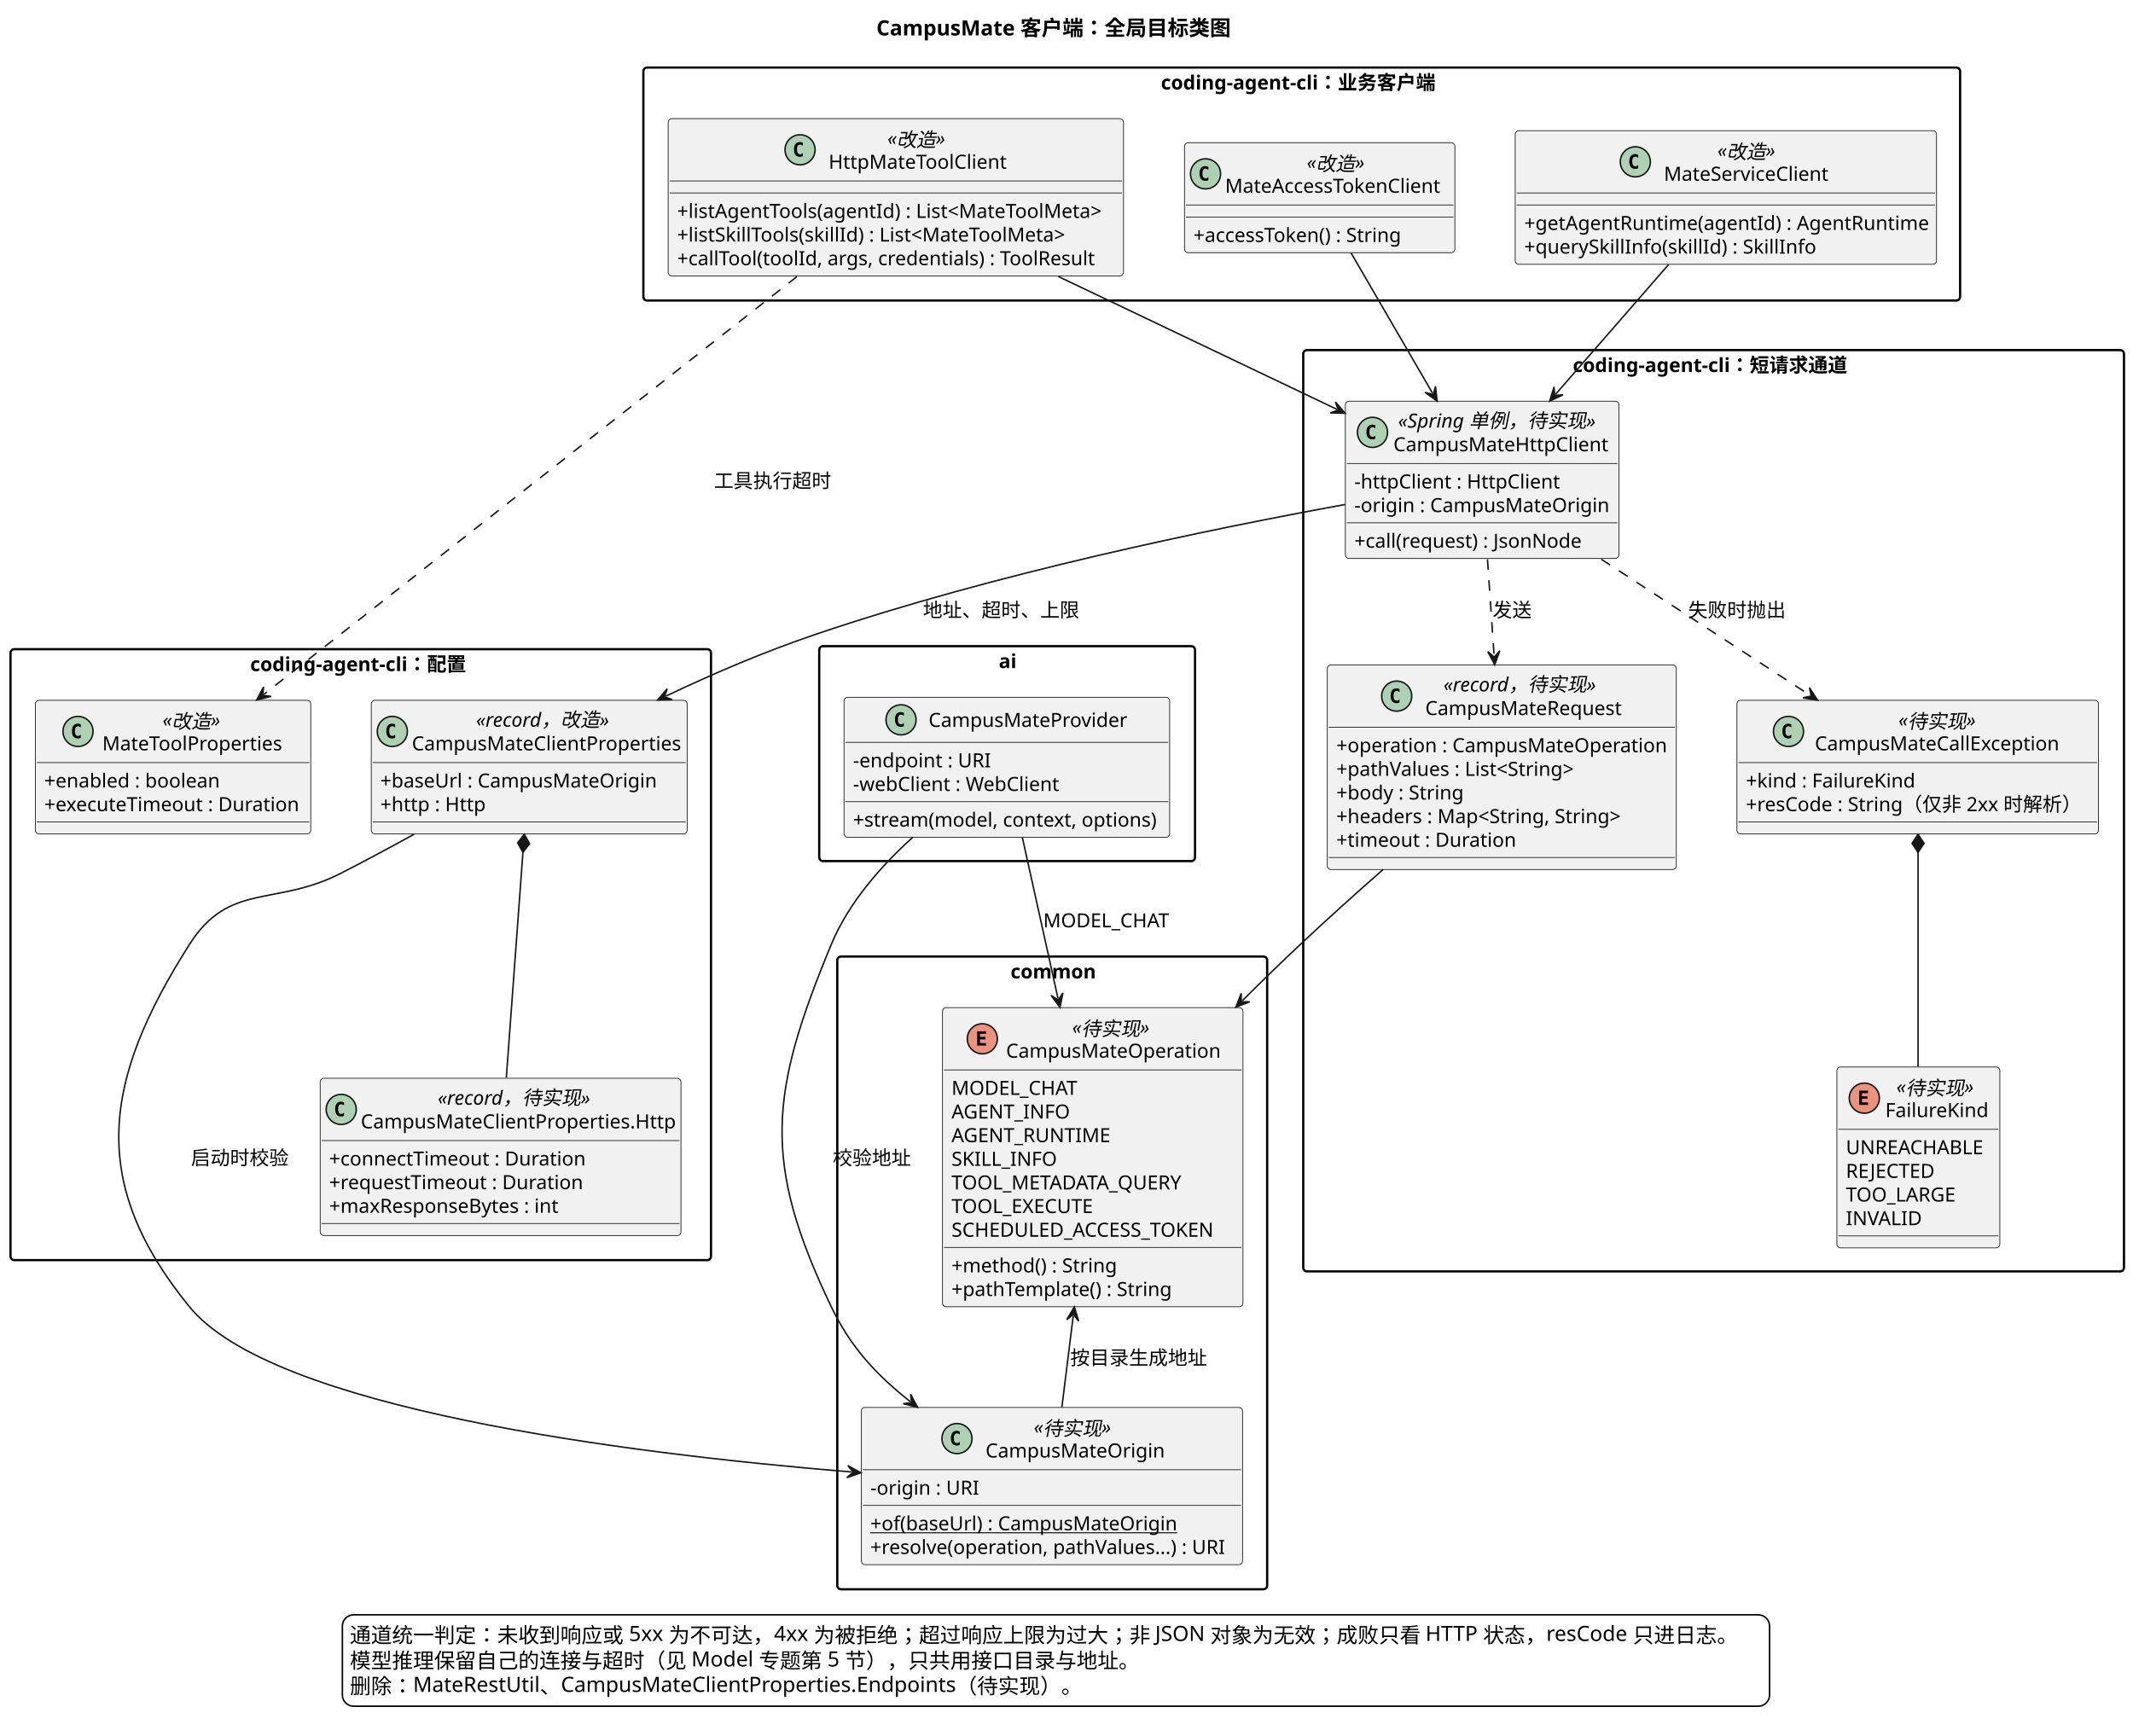
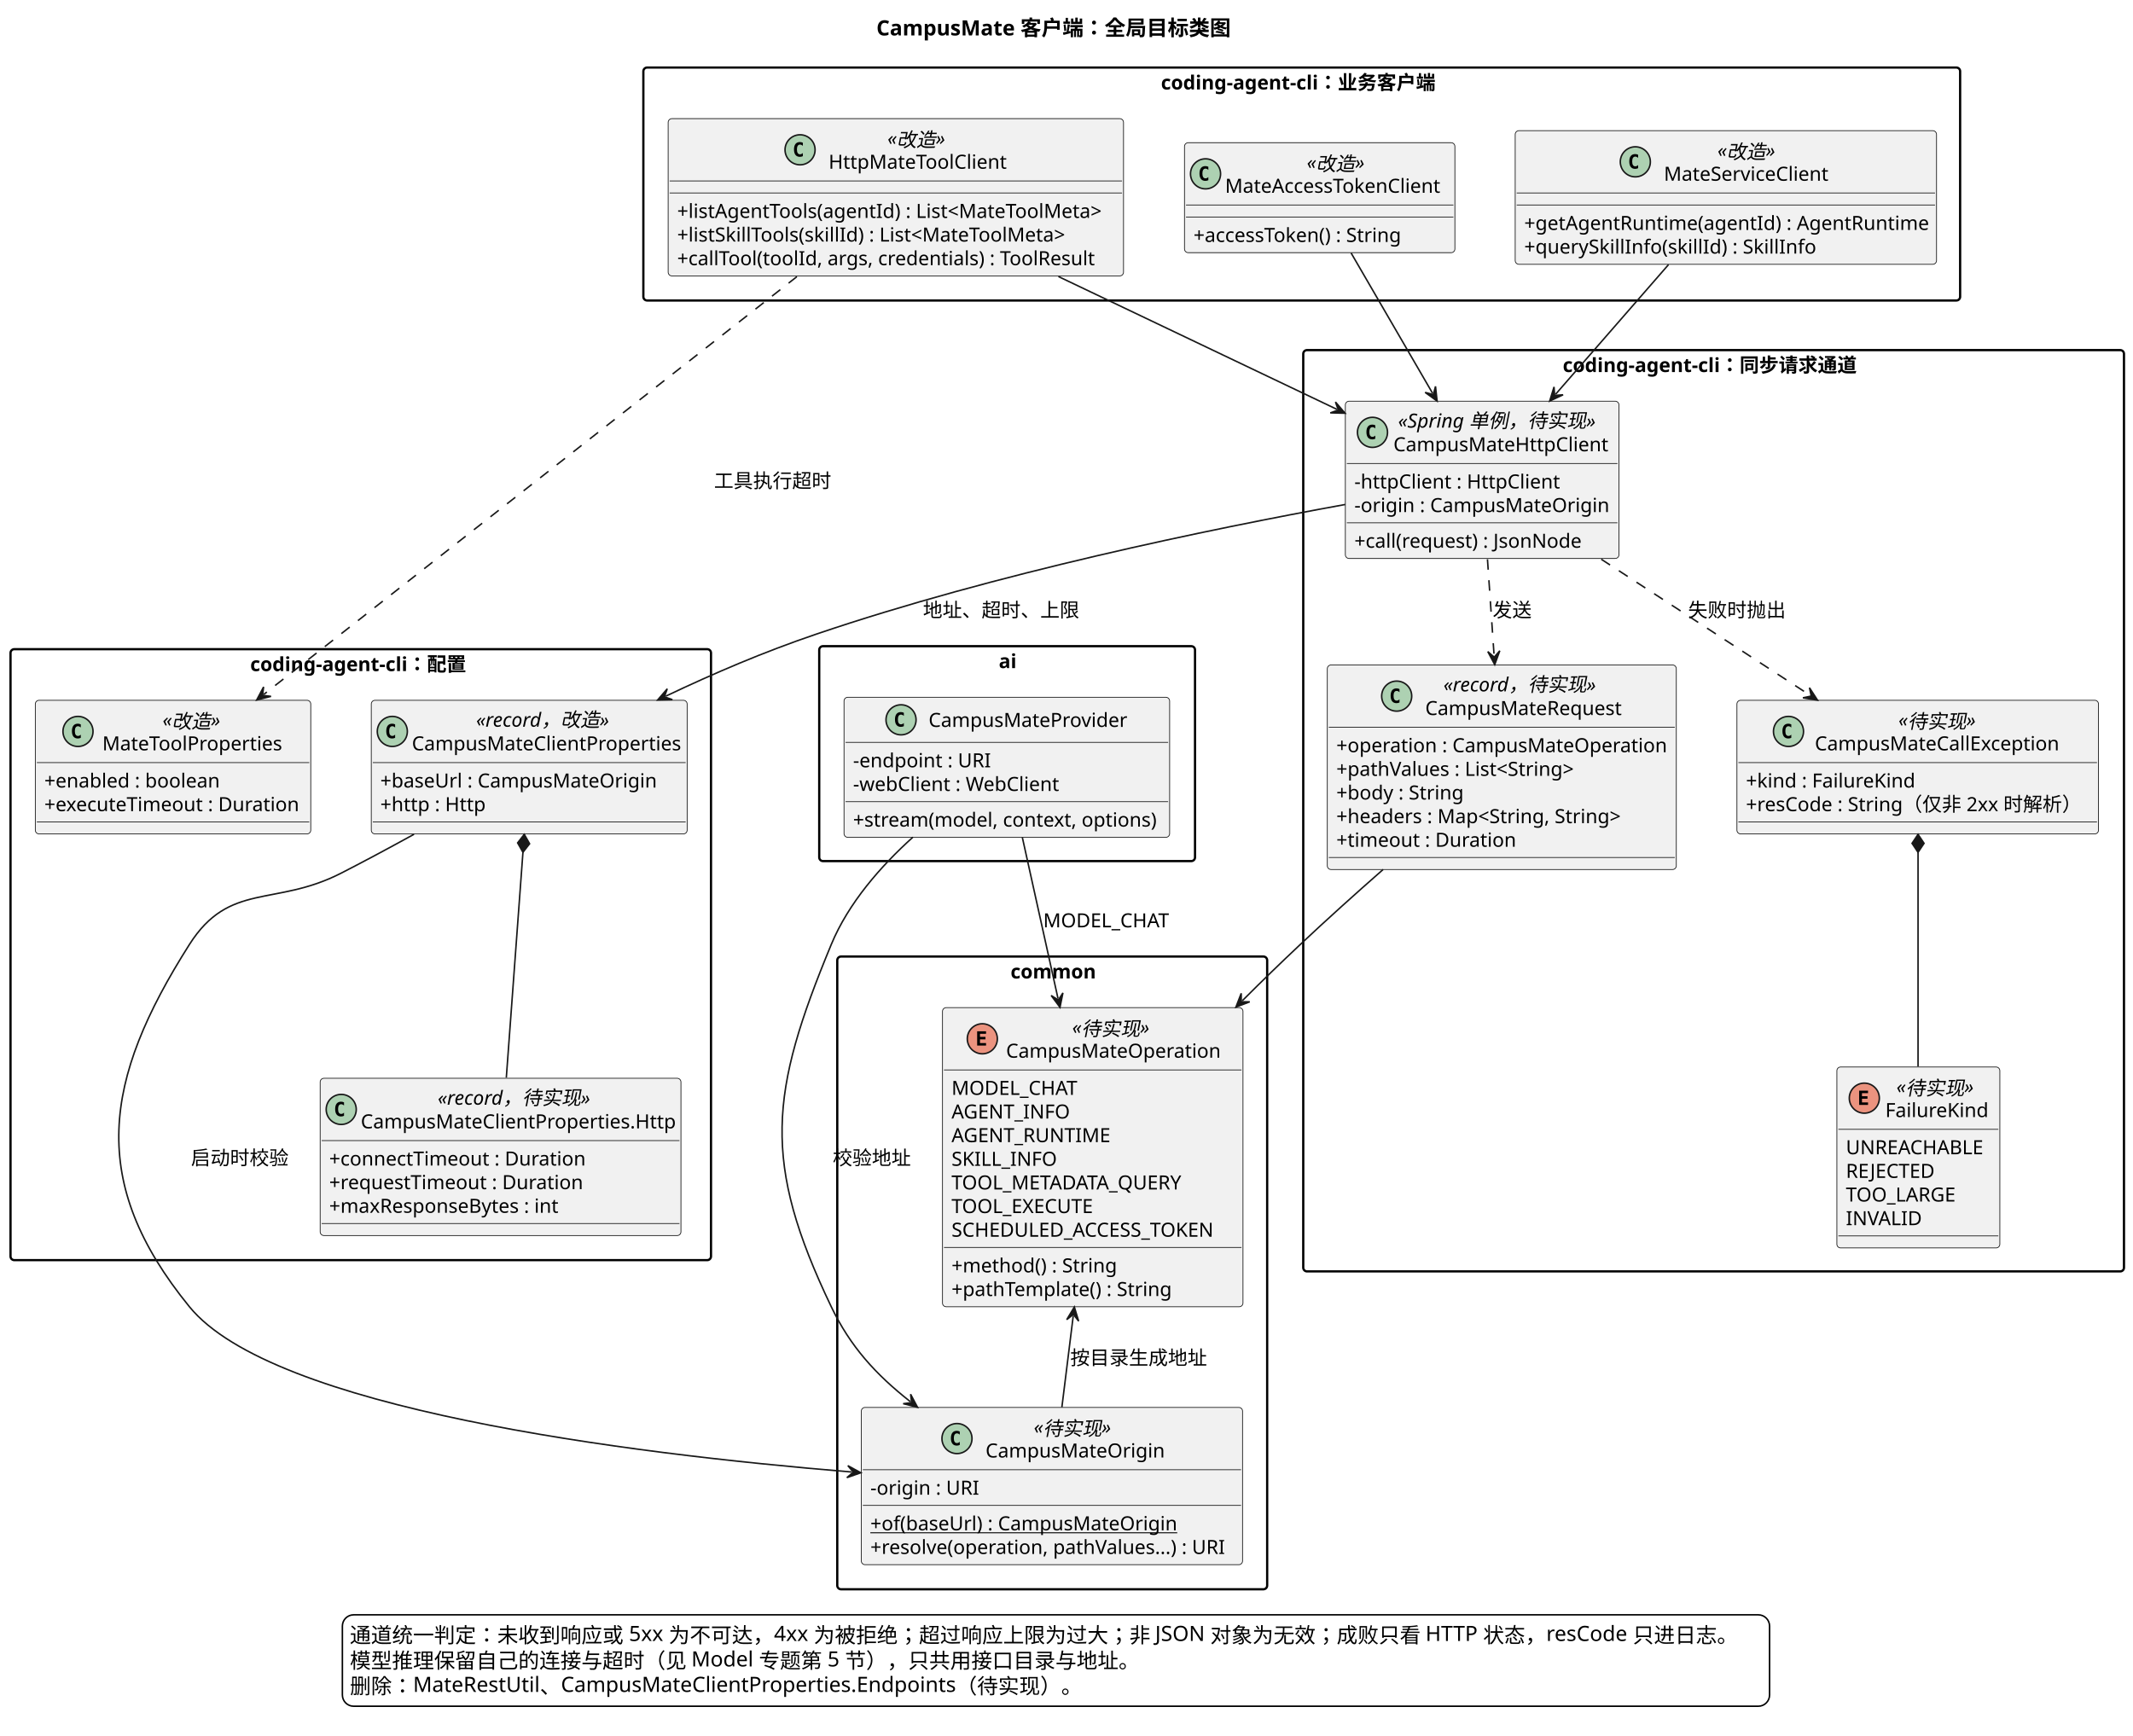
<svg xmlns="http://www.w3.org/2000/svg" contentStyleType="text/css" height="1155px" preserveAspectRatio="none" style="width:1419px;height:1155px;background:#FFFFFF;" version="1.1" viewBox="0 0 1419 1155" width="1419px" zoomAndPan="magnify">
  <defs />
  <g>
    <text fill="#000000" font-family="sans-serif" font-size="14" font-weight="bold" lengthAdjust="spacing" textLength="238.971" x="583.015" y="23.562">CampusMate 客户端：全局目标类图</text>
    <g id="cluster_CommonPkg">
      <rect fill="none" height="421" rx="2.5" ry="2.5" style="stroke:#000000;stroke-width:1.5;" width="286" x="557" y="636.439" />
      <text fill="#000000" font-family="sans-serif" font-size="13" font-weight="bold" lengthAdjust="spacing" textLength="55.415" x="672.293" y="651.033">common</text>
    </g>
    <g id="cluster_AiPkg">
      <rect fill="none" height="143" rx="2.5" ry="2.5" style="stroke:#000000;stroke-width:1.5;" width="250" x="545" y="429.94" />
      <text fill="#000000" font-family="sans-serif" font-size="13" font-weight="bold" lengthAdjust="spacing" textLength="11.07" x="664.465" y="444.533">ai</text>
    </g>
    <g id="cluster_ConfigPkg">
      <rect fill="none" height="406.5" rx="2.5" ry="2.5" style="stroke:#000000;stroke-width:1.5;" width="466" x="7" y="431.94" />
      <text fill="#000000" font-family="sans-serif" font-size="13" font-weight="bold" lengthAdjust="spacing" textLength="147.082" x="166.459" y="446.533">coding-agent-cli：配置</text>
    </g>
    <g id="cluster_ChannelPkg">
      <rect fill="none" height="613" rx="2.5" ry="2.5" style="stroke:#000000;stroke-width:1.5;" width="546" x="867" y="232.94" />
-       <text fill="#000000" font-family="sans-serif" font-size="13" font-weight="bold" lengthAdjust="spacing" textLength="187.3" x="1046.35" y="247.533">coding-agent-cli：短请求通道</text>
+       <text fill="#000000" font-family="sans-serif" font-size="13" font-weight="bold" lengthAdjust="spacing" textLength="200.707" x="1039.647" y="247.533">coding-agent-cli：同步请求通道</text>
    </g>
    <g id="cluster_ClientPkg">
      <rect fill="none" height="155" rx="2.5" ry="2.5" style="stroke:#000000;stroke-width:1.5;" width="876" x="428" y="44.94" />
      <text fill="#000000" font-family="sans-serif" font-size="13" font-weight="bold" lengthAdjust="spacing" textLength="187.3" x="772.35" y="59.533">coding-agent-cli：业务客户端</text>
    </g>
    <g id="elem_CampusMateOperation">
      <rect codeLine="136" fill="#F1F1F1" height="199.024" id="CampusMateOperation" rx="2.5" ry="2.5" style="stroke:#181818;stroke-width:0.5;" width="199.903" x="627" y="670.439" />
      <ellipse cx="653.504" cy="691.169" fill="#EB937F" rx="10" ry="10" style="stroke:#181818;stroke-width:1.0;" />
      <path d="M655.972,695.669 L650.066,695.669 L650.066,686.185 L655.972,686.185 L655.972,687.841 L651.941,687.841 L651.941,689.888 L655.597,689.888 L655.597,691.544 L651.941,691.544 L651.941,694.013 L655.972,694.013 L655.972,695.669 Z " fill="#000000" />
      <text fill="#000000" font-family="sans-serif" font-size="13" font-style="italic" lengthAdjust="spacing" textLength="54.152" x="713.265" y="688.033">«待实现»</text>
      <text fill="#000000" font-family="sans-serif" font-size="13" lengthAdjust="spacing" textLength="142.118" x="669.282" y="703.763">CampusMateOperation</text>
      <line style="stroke:#181818;stroke-width:0.5;" x1="628" x2="825.903" y1="711.898" y2="711.898" />
      <text fill="#000000" font-family="sans-serif" font-size="13" lengthAdjust="spacing" textLength="88.677" x="633" y="728.492">MODEL_CHAT</text>
      <text fill="#000000" font-family="sans-serif" font-size="13" lengthAdjust="spacing" textLength="81.498" x="633" y="744.222">AGENT_INFO</text>
      <text fill="#000000" font-family="sans-serif" font-size="13" lengthAdjust="spacing" textLength="109.872" x="633" y="759.951">AGENT_RUNTIME</text>
      <text fill="#000000" font-family="sans-serif" font-size="13" lengthAdjust="spacing" textLength="72.097" x="633" y="775.681">SKILL_INFO</text>
      <text fill="#000000" font-family="sans-serif" font-size="13" lengthAdjust="spacing" textLength="164.728" x="633" y="791.41">TOOL_METADATA_QUERY</text>
      <text fill="#000000" font-family="sans-serif" font-size="13" lengthAdjust="spacing" textLength="101.423" x="633" y="807.14">TOOL_EXECUTE</text>
      <text fill="#000000" font-family="sans-serif" font-size="13" lengthAdjust="spacing" textLength="187.903" x="633" y="822.869">SCHEDULED_ACCESS_TOKEN</text>
      <line style="stroke:#181818;stroke-width:0.5;" x1="628" x2="825.903" y1="830.005" y2="830.005" />
      <text fill="#000000" font-family="sans-serif" font-size="13" lengthAdjust="spacing" textLength="112.093" x="633" y="846.599">+method() : String</text>
      <text fill="#000000" font-family="sans-serif" font-size="13" lengthAdjust="spacing" textLength="150.23" x="633" y="862.328">+pathTemplate() : String</text>
    </g>
    <g id="elem_CampusMateOrigin">
      <rect codeLine="147" fill="#F1F1F1" height="104.647" id="CampusMateOrigin" rx="2.5" ry="2.5" style="stroke:#181818;stroke-width:0.5;" width="253.624" x="573" y="936.439" />
      <ellipse cx="636.636" cy="957.169" fill="#ADD1B2" rx="10" ry="10" style="stroke:#181818;stroke-width:1.0;" />
      <path d="M638.495,961.403 Q638.058,961.622 637.558,961.731 Q637.073,961.856 636.542,961.856 Q634.62,961.856 633.605,960.591 Q632.605,959.325 632.605,956.935 Q632.605,954.544 633.605,953.278 Q634.62,952.013 636.542,952.013 Q637.073,952.013 637.573,952.138 Q638.073,952.247 638.495,952.481 L638.495,954.56 Q638.011,954.122 637.558,953.919 Q637.105,953.7 636.62,953.7 Q635.605,953.7 635.073,954.528 Q634.542,955.341 634.542,956.935 Q634.542,958.544 635.073,959.356 Q635.605,960.169 636.62,960.169 Q637.105,960.169 637.558,959.966 Q638.011,959.763 638.495,959.31 L638.495,961.403 Z " fill="#000000" />
      <text fill="#000000" font-family="sans-serif" font-size="13" font-style="italic" lengthAdjust="spacing" textLength="54.152" x="687.736" y="954.033">«待实现»</text>
      <text fill="#000000" font-family="sans-serif" font-size="13" lengthAdjust="spacing" textLength="118.352" x="655.636" y="969.763">CampusMateOrigin</text>
      <line style="stroke:#181818;stroke-width:0.5;" x1="574" x2="825.624" y1="977.898" y2="977.898" />
      <text fill="#000000" font-family="sans-serif" font-size="13" lengthAdjust="spacing" textLength="73.207" x="579" y="994.492">-origin : URI</text>
      <line style="stroke:#181818;stroke-width:0.5;" x1="574" x2="825.624" y1="1001.628" y2="1001.628" />
      <text fill="#000000" font-family="sans-serif" font-size="13" lengthAdjust="spacing" text-decoration="underline" textLength="207.518" x="579" y="1018.222">+of(baseUrl) : CampusMateOrigin</text>
      <text fill="#000000" font-family="sans-serif" font-size="13" lengthAdjust="spacing" textLength="241.624" x="579" y="1033.951">+resolve(operation, pathValues...) : URI</text>
    </g>
    <g id="elem_CampusMateProvider">
      <rect codeLine="155" fill="#F1F1F1" height="93.189" id="CampusMateProvider" rx="2.5" ry="2.5" style="stroke:#181818;stroke-width:0.5;" width="216.61" x="561.5" y="463.94" />
      <ellipse cx="599.424" cy="478.94" fill="#ADD1B2" rx="10" ry="10" style="stroke:#181818;stroke-width:1.0;" />
      <path d="M601.283,483.174 Q600.846,483.393 600.346,483.502 Q599.861,483.627 599.33,483.627 Q597.408,483.627 596.392,482.361 Q595.392,481.096 595.392,478.705 Q595.392,476.315 596.392,475.049 Q597.408,473.783 599.33,473.783 Q599.861,473.783 600.361,473.908 Q600.861,474.018 601.283,474.252 L601.283,476.33 Q600.799,475.893 600.346,475.69 Q599.892,475.471 599.408,475.471 Q598.392,475.471 597.861,476.299 Q597.33,477.111 597.33,478.705 Q597.33,480.315 597.861,481.127 Q598.392,481.94 599.408,481.94 Q599.892,481.94 600.346,481.736 Q600.799,481.533 601.283,481.08 L601.283,483.174 Z " fill="#000000" />
      <text fill="#000000" font-family="sans-serif" font-size="13" lengthAdjust="spacing" textLength="133.447" x="617.74" y="483.668">CampusMateProvider</text>
      <line style="stroke:#181818;stroke-width:0.5;" x1="562.5" x2="777.11" y1="493.94" y2="493.94" />
      <text fill="#000000" font-family="sans-serif" font-size="13" lengthAdjust="spacing" textLength="92.625" x="567.5" y="510.533">-endpoint : URI</text>
      <text fill="#000000" font-family="sans-serif" font-size="13" lengthAdjust="spacing" textLength="142.175" x="567.5" y="526.263">-webClient : WebClient</text>
      <line style="stroke:#181818;stroke-width:0.5;" x1="562.5" x2="777.11" y1="533.398" y2="533.398" />
      <text fill="#000000" font-family="sans-serif" font-size="13" lengthAdjust="spacing" textLength="204.61" x="567.5" y="549.992">+stream(model, context, options)</text>
    </g>
    <g id="elem_CampusMateClientProperties">
      <rect codeLine="163" fill="#F1F1F1" height="88.918" id="CampusMateClientProperties" rx="2.5" ry="2.5" style="stroke:#181818;stroke-width:0.5;" width="210.14" x="247" y="465.94" />
      <ellipse cx="261" cy="486.669" fill="#ADD1B2" rx="10" ry="10" style="stroke:#181818;stroke-width:1.0;" />
      <path d="M262.859,490.903 Q262.422,491.122 261.922,491.231 Q261.438,491.356 260.906,491.356 Q258.984,491.356 257.969,490.091 Q256.969,488.825 256.969,486.435 Q256.969,484.044 257.969,482.778 Q258.984,481.513 260.906,481.513 Q261.438,481.513 261.938,481.638 Q262.438,481.747 262.859,481.981 L262.859,484.06 Q262.375,483.622 261.922,483.419 Q261.469,483.2 260.984,483.2 Q259.969,483.2 259.438,484.028 Q258.906,484.841 258.906,486.435 Q258.906,488.044 259.438,488.856 Q259.969,489.669 260.984,489.669 Q261.469,489.669 261.922,489.466 Q262.375,489.263 262.859,488.81 L262.859,490.903 Z " fill="#000000" />
      <text fill="#000000" font-family="sans-serif" font-size="13" font-style="italic" lengthAdjust="spacing" textLength="94.637" x="316.752" y="483.533">«record，改造»</text>
      <text fill="#000000" font-family="sans-serif" font-size="13" lengthAdjust="spacing" textLength="180.14" x="274" y="499.263">CampusMateClientProperties</text>
      <line style="stroke:#181818;stroke-width:0.5;" x1="248" x2="456.14" y1="507.398" y2="507.398" />
      <text fill="#000000" font-family="sans-serif" font-size="13" lengthAdjust="spacing" textLength="185.428" x="253" y="523.992">+baseUrl : CampusMateOrigin</text>
      <text fill="#000000" font-family="sans-serif" font-size="13" lengthAdjust="spacing" textLength="69.939" x="253" y="539.722">+http : Http</text>
      <line style="stroke:#181818;stroke-width:0.5;" x1="248" x2="456.14" y1="546.857" y2="546.857" />
    </g>
    <g id="elem_HttpOptions">
      <rect codeLine="167" fill="#F1F1F1" height="104.647" id="HttpOptions" rx="2.5" ry="2.5" style="stroke:#181818;stroke-width:0.5;" width="240.012" x="213" y="717.439" />
      <ellipse cx="227" cy="738.169" fill="#ADD1B2" rx="10" ry="10" style="stroke:#181818;stroke-width:1.0;" />
      <path d="M228.859,742.403 Q228.422,742.622 227.922,742.731 Q227.438,742.856 226.906,742.856 Q224.984,742.856 223.969,741.591 Q222.969,740.325 222.969,737.935 Q222.969,735.544 223.969,734.278 Q224.984,733.013 226.906,733.013 Q227.438,733.013 227.938,733.138 Q228.438,733.247 228.859,733.481 L228.859,735.56 Q228.375,735.122 227.922,734.919 Q227.469,734.7 226.984,734.7 Q225.969,734.7 225.438,735.528 Q224.906,736.341 224.906,737.935 Q224.906,739.544 225.438,740.356 Q225.969,741.169 226.984,741.169 Q227.469,741.169 227.922,740.966 Q228.375,740.763 228.859,740.31 L228.859,742.403 Z " fill="#000000" />
      <text fill="#000000" font-family="sans-serif" font-size="13" font-style="italic" lengthAdjust="spacing" textLength="107.637" x="291.188" y="735.033">«record，待实现»</text>
      <text fill="#000000" font-family="sans-serif" font-size="13" lengthAdjust="spacing" textLength="210.012" x="240" y="750.763">CampusMateClientProperties.Http</text>
      <line style="stroke:#181818;stroke-width:0.5;" x1="214" x2="452.012" y1="758.898" y2="758.898" />
      <text fill="#000000" font-family="sans-serif" font-size="13" lengthAdjust="spacing" textLength="171.882" x="219" y="775.492">+connectTimeout : Duration</text>
      <text fill="#000000" font-family="sans-serif" font-size="13" lengthAdjust="spacing" textLength="168.854" x="219" y="791.222">+requestTimeout : Duration</text>
      <text fill="#000000" font-family="sans-serif" font-size="13" lengthAdjust="spacing" textLength="155.714" x="219" y="806.951">+maxResponseBytes : int</text>
      <line style="stroke:#181818;stroke-width:0.5;" x1="214" x2="452.012" y1="814.087" y2="814.087" />
    </g>
    <g id="elem_MateToolProperties">
      <rect codeLine="172" fill="#F1F1F1" height="88.918" id="MateToolProperties" rx="2.5" ry="2.5" style="stroke:#181818;stroke-width:0.5;" width="183.241" x="23.5" y="465.94" />
      <ellipse cx="51.886" cy="486.669" fill="#ADD1B2" rx="10" ry="10" style="stroke:#181818;stroke-width:1.0;" />
      <path d="M53.745,490.903 Q53.308,491.122 52.808,491.231 Q52.323,491.356 51.792,491.356 Q49.87,491.356 48.855,490.091 Q47.855,488.825 47.855,486.435 Q47.855,484.044 48.855,482.778 Q49.87,481.513 51.792,481.513 Q52.323,481.513 52.823,481.638 Q53.323,481.747 53.745,481.981 L53.745,484.06 Q53.261,483.622 52.808,483.419 Q52.355,483.2 51.87,483.2 Q50.855,483.2 50.323,484.028 Q49.792,484.841 49.792,486.435 Q49.792,488.044 50.323,488.856 Q50.855,489.669 51.87,489.669 Q52.355,489.669 52.808,489.466 Q53.261,489.263 53.745,488.81 L53.745,490.903 Z " fill="#000000" />
      <text fill="#000000" font-family="sans-serif" font-size="13" font-style="italic" lengthAdjust="spacing" textLength="41.152" x="108.143" y="483.533">«改造»</text>
      <text fill="#000000" font-family="sans-serif" font-size="13" lengthAdjust="spacing" textLength="121.272" x="68.083" y="499.263">MateToolProperties</text>
      <line style="stroke:#181818;stroke-width:0.5;" x1="24.5" x2="205.741" y1="507.398" y2="507.398" />
      <text fill="#000000" font-family="sans-serif" font-size="13" lengthAdjust="spacing" textLength="118.124" x="29.5" y="523.992">+enabled : boolean</text>
      <text fill="#000000" font-family="sans-serif" font-size="13" lengthAdjust="spacing" textLength="171.241" x="29.5" y="539.722">+executeTimeout : Duration</text>
      <line style="stroke:#181818;stroke-width:0.5;" x1="24.5" x2="205.741" y1="546.857" y2="546.857" />
    </g>
    <g id="elem_CampusMateHttpClient">
      <rect codeLine="179" fill="#F1F1F1" height="104.647" id="CampusMateHttpClient" rx="2.5" ry="2.5" style="stroke:#181818;stroke-width:0.5;" width="182.028" x="895" y="266.94" />
      <ellipse cx="913.063" cy="287.669" fill="#ADD1B2" rx="10" ry="10" style="stroke:#181818;stroke-width:1.0;" />
      <path d="M914.922,291.903 Q914.485,292.122 913.985,292.231 Q913.5,292.356 912.969,292.356 Q911.047,292.356 910.032,291.091 Q909.032,289.825 909.032,287.435 Q909.032,285.044 910.032,283.778 Q911.047,282.513 912.969,282.513 Q913.5,282.513 914,282.638 Q914.5,282.747 914.922,282.981 L914.922,285.06 Q914.438,284.622 913.985,284.419 Q913.532,284.2 913.047,284.2 Q912.032,284.2 911.5,285.028 Q910.969,285.841 910.969,287.435 Q910.969,289.044 911.5,289.856 Q912.032,290.669 913.047,290.669 Q913.532,290.669 913.985,290.466 Q914.438,290.263 914.922,289.81 L914.922,291.903 Z " fill="#000000" />
      <text fill="#000000" font-family="sans-serif" font-size="13" font-style="italic" lengthAdjust="spacing" textLength="136.817" x="930.057" y="284.533">«Spring 单例，待实现»</text>
      <text fill="#000000" font-family="sans-serif" font-size="13" lengthAdjust="spacing" textLength="143" x="926.966" y="300.263">CampusMateHttpClient</text>
      <line style="stroke:#181818;stroke-width:0.5;" x1="896" x2="1076.028" y1="308.398" y2="308.398" />
      <text fill="#000000" font-family="sans-serif" font-size="13" lengthAdjust="spacing" textLength="137.928" x="901" y="324.992">-httpClient : HttpClient</text>
      <text fill="#000000" font-family="sans-serif" font-size="13" lengthAdjust="spacing" textLength="170.028" x="901" y="340.722">-origin : CampusMateOrigin</text>
      <line style="stroke:#181818;stroke-width:0.5;" x1="896" x2="1076.028" y1="347.857" y2="347.857" />
      <text fill="#000000" font-family="sans-serif" font-size="13" lengthAdjust="spacing" textLength="159.866" x="901" y="364.451">+call(request) : JsonNode</text>
    </g>
    <g id="elem_CampusMateRequest">
      <rect codeLine="184" fill="#F1F1F1" height="136.106" id="CampusMateRequest" rx="2.5" ry="2.5" style="stroke:#181818;stroke-width:0.5;" width="232.181" x="883" y="442.44" />
      <ellipse cx="929.164" cy="463.169" fill="#ADD1B2" rx="10" ry="10" style="stroke:#181818;stroke-width:1.0;" />
      <path d="M931.023,467.403 Q930.586,467.622 930.086,467.731 Q929.601,467.856 929.07,467.856 Q927.148,467.856 926.133,466.591 Q925.133,465.325 925.133,462.935 Q925.133,460.544 926.133,459.278 Q927.148,458.013 929.07,458.013 Q929.601,458.013 930.101,458.138 Q930.601,458.247 931.023,458.481 L931.023,460.56 Q930.539,460.122 930.086,459.919 Q929.633,459.7 929.148,459.7 Q928.133,459.7 927.601,460.528 Q927.07,461.341 927.07,462.935 Q927.07,464.544 927.601,465.356 Q928.133,466.169 929.148,466.169 Q929.633,466.169 930.086,465.966 Q930.539,465.763 931.023,465.31 L931.023,467.403 Z " fill="#000000" />
      <text fill="#000000" font-family="sans-serif" font-size="13" font-style="italic" lengthAdjust="spacing" textLength="107.637" x="960.272" y="460.033">«record，待实现»</text>
      <text fill="#000000" font-family="sans-serif" font-size="13" lengthAdjust="spacing" textLength="131.853" x="948.164" y="475.763">CampusMateRequest</text>
      <line style="stroke:#181818;stroke-width:0.5;" x1="884" x2="1114.181" y1="483.898" y2="483.898" />
      <text fill="#000000" font-family="sans-serif" font-size="13" lengthAdjust="spacing" textLength="220.181" x="889" y="500.492">+operation : CampusMateOperation</text>
      <text fill="#000000" font-family="sans-serif" font-size="13" lengthAdjust="spacing" textLength="163.509" x="889" y="516.222">+pathValues : List&lt;String&gt;</text>
      <text fill="#000000" font-family="sans-serif" font-size="13" lengthAdjust="spacing" textLength="86.969" x="889" y="531.951">+body : String</text>
      <text fill="#000000" font-family="sans-serif" font-size="13" lengthAdjust="spacing" textLength="193.705" x="889" y="547.681">+headers : Map&lt;String, String&gt;</text>
      <text fill="#000000" font-family="sans-serif" font-size="13" lengthAdjust="spacing" textLength="117.901" x="889" y="563.41">+timeout : Duration</text>
      <line style="stroke:#181818;stroke-width:0.5;" x1="884" x2="1114.181" y1="570.546" y2="570.546" />
    </g>
    <g id="elem_CampusMateCallException">
      <rect codeLine="191" fill="#F1F1F1" height="88.918" id="CampusMateCallException" rx="2.5" ry="2.5" style="stroke:#181818;stroke-width:0.5;" width="240.547" x="1155.5" y="465.94" />
      <ellipse cx="1189.81" cy="486.669" fill="#ADD1B2" rx="10" ry="10" style="stroke:#181818;stroke-width:1.0;" />
      <path d="M1191.67,490.903 Q1191.232,491.122 1190.732,491.231 Q1190.248,491.356 1189.716,491.356 Q1187.795,491.356 1186.779,490.091 Q1185.779,488.825 1185.779,486.435 Q1185.779,484.044 1186.779,482.778 Q1187.795,481.513 1189.716,481.513 Q1190.248,481.513 1190.748,481.638 Q1191.248,481.747 1191.67,481.981 L1191.67,484.06 Q1191.185,483.622 1190.732,483.419 Q1190.279,483.2 1189.795,483.2 Q1188.779,483.2 1188.248,484.028 Q1187.716,484.841 1187.716,486.435 Q1187.716,488.044 1188.248,488.856 Q1188.779,489.669 1189.795,489.669 Q1190.279,489.669 1190.732,489.466 Q1191.185,489.263 1191.67,488.81 L1191.67,490.903 Z " fill="#000000" />
      <text fill="#000000" font-family="sans-serif" font-size="13" font-style="italic" lengthAdjust="spacing" textLength="54.152" x="1262.954" y="483.533">«待实现»</text>
      <text fill="#000000" font-family="sans-serif" font-size="13" lengthAdjust="spacing" textLength="165.414" x="1207.324" y="499.263">CampusMateCallException</text>
      <line style="stroke:#181818;stroke-width:0.5;" x1="1156.5" x2="1395.047" y1="507.398" y2="507.398" />
      <text fill="#000000" font-family="sans-serif" font-size="13" lengthAdjust="spacing" textLength="114.537" x="1161.5" y="523.992">+kind : FailureKind</text>
      <text fill="#000000" font-family="sans-serif" font-size="13" lengthAdjust="spacing" textLength="228.547" x="1161.5" y="539.722">+resCode : String（仅非 2xx 时解析）</text>
      <line style="stroke:#181818;stroke-width:0.5;" x1="1156.5" x2="1395.047" y1="546.857" y2="546.857" />
    </g>
    <g id="elem_FailureKind">
      <rect codeLine="195" fill="#F1F1F1" height="120.377" id="FailureKind" rx="2.5" ry="2.5" style="stroke:#181818;stroke-width:0.5;" width="108.415" x="1222" y="709.939" />
      <ellipse cx="1240.257" cy="730.669" fill="#EB937F" rx="10" ry="10" style="stroke:#181818;stroke-width:1.0;" />
      <path d="M1242.726,735.169 L1236.82,735.169 L1236.82,725.685 L1242.726,725.685 L1242.726,727.341 L1238.695,727.341 L1238.695,729.388 L1242.351,729.388 L1242.351,731.044 L1238.695,731.044 L1238.695,733.513 L1242.726,733.513 L1242.726,735.169 Z " fill="#000000" />
      <text fill="#000000" font-family="sans-serif" font-size="13" font-style="italic" lengthAdjust="spacing" textLength="54.152" x="1261.604" y="727.533">«待实现»</text>
      <text fill="#000000" font-family="sans-serif" font-size="13" lengthAdjust="spacing" textLength="68.955" x="1254.203" y="743.263">FailureKind</text>
      <line style="stroke:#181818;stroke-width:0.5;" x1="1223" x2="1329.415" y1="751.398" y2="751.398" />
      <text fill="#000000" font-family="sans-serif" font-size="13" lengthAdjust="spacing" textLength="96.415" x="1228" y="767.992">UNREACHABLE</text>
      <text fill="#000000" font-family="sans-serif" font-size="13" lengthAdjust="spacing" textLength="66.498" x="1228" y="783.722">REJECTED</text>
      <text fill="#000000" font-family="sans-serif" font-size="13" lengthAdjust="spacing" textLength="76.4" x="1228" y="799.451">TOO_LARGE</text>
      <text fill="#000000" font-family="sans-serif" font-size="13" lengthAdjust="spacing" textLength="51.448" x="1228" y="815.181">INVALID</text>
      <line style="stroke:#181818;stroke-width:0.5;" x1="1223" x2="1329.415" y1="822.316" y2="822.316" />
    </g>
    <g id="elem_MateServiceClient">
      <rect codeLine="204" fill="#F1F1F1" height="88.918" id="MateServiceClient" rx="2.5" ry="2.5" style="stroke:#181818;stroke-width:0.5;" width="280.296" x="1008" y="86.939" />
      <ellipse cx="1087.921" cy="107.669" fill="#ADD1B2" rx="10" ry="10" style="stroke:#181818;stroke-width:1.0;" />
      <path d="M1089.78,111.903 Q1089.342,112.122 1088.842,112.231 Q1088.358,112.356 1087.827,112.356 Q1085.905,112.356 1084.889,111.091 Q1083.889,109.825 1083.889,107.435 Q1083.889,105.044 1084.889,103.778 Q1085.905,102.513 1087.827,102.513 Q1088.358,102.513 1088.858,102.638 Q1089.358,102.747 1089.78,102.981 L1089.78,105.06 Q1089.296,104.622 1088.842,104.419 Q1088.389,104.2 1087.905,104.2 Q1086.889,104.2 1086.358,105.028 Q1085.827,105.841 1085.827,107.435 Q1085.827,109.044 1086.358,109.856 Q1086.889,110.669 1087.905,110.669 Q1088.389,110.669 1088.842,110.466 Q1089.296,110.263 1089.78,109.81 L1089.78,111.903 Z " fill="#000000" />
      <text fill="#000000" font-family="sans-serif" font-size="13" font-style="italic" lengthAdjust="spacing" textLength="41.152" x="1142.572" y="104.533">«改造»</text>
      <text fill="#000000" font-family="sans-serif" font-size="13" lengthAdjust="spacing" textLength="112.455" x="1106.921" y="120.263">MateServiceClient</text>
      <line style="stroke:#181818;stroke-width:0.5;" x1="1009" x2="1287.296" y1="128.398" y2="128.398" />
      <line style="stroke:#181818;stroke-width:0.5;" x1="1009" x2="1287.296" y1="136.398" y2="136.398" />
      <text fill="#000000" font-family="sans-serif" font-size="13" lengthAdjust="spacing" textLength="268.296" x="1014" y="152.992">+getAgentRuntime(agentId) : AgentRuntime</text>
      <text fill="#000000" font-family="sans-serif" font-size="13" lengthAdjust="spacing" textLength="196.86" x="1014" y="168.722">+querySkillInfo(skillId) : SkillInfo</text>
    </g>
    <g id="elem_HttpMateToolClient">
      <rect codeLine="208" fill="#F1F1F1" height="104.647" id="HttpMateToolClient" rx="2.5" ry="2.5" style="stroke:#181818;stroke-width:0.5;" width="302.932" x="444.5" y="78.939" />
      <ellipse cx="532.247" cy="99.669" fill="#ADD1B2" rx="10" ry="10" style="stroke:#181818;stroke-width:1.0;" />
      <path d="M534.107,103.903 Q533.669,104.122 533.169,104.231 Q532.685,104.356 532.154,104.356 Q530.232,104.356 529.216,103.091 Q528.216,101.825 528.216,99.435 Q528.216,97.044 529.216,95.778 Q530.232,94.513 532.154,94.513 Q532.685,94.513 533.185,94.638 Q533.685,94.747 534.107,94.981 L534.107,97.06 Q533.622,96.622 533.169,96.419 Q532.716,96.2 532.232,96.2 Q531.216,96.2 530.685,97.028 Q530.154,97.841 530.154,99.435 Q530.154,101.044 530.685,101.856 Q531.216,102.669 532.232,102.669 Q532.716,102.669 533.169,102.466 Q533.622,102.263 534.107,101.81 L534.107,103.903 Z " fill="#000000" />
      <text fill="#000000" font-family="sans-serif" font-size="13" font-style="italic" lengthAdjust="spacing" textLength="41.152" x="590.39" y="96.533">«改造»</text>
      <text fill="#000000" font-family="sans-serif" font-size="13" lengthAdjust="spacing" textLength="119.438" x="551.247" y="112.263">HttpMateToolClient</text>
      <line style="stroke:#181818;stroke-width:0.5;" x1="445.5" x2="746.432" y1="120.398" y2="120.398" />
      <line style="stroke:#181818;stroke-width:0.5;" x1="445.5" x2="746.432" y1="128.398" y2="128.398" />
      <text fill="#000000" font-family="sans-serif" font-size="13" lengthAdjust="spacing" textLength="290.932" x="450.5" y="144.992">+listAgentTools(agentId) : List&lt;MateToolMeta&gt;</text>
      <text fill="#000000" font-family="sans-serif" font-size="13" lengthAdjust="spacing" textLength="268.055" x="450.5" y="160.722">+listSkillTools(skillId) : List&lt;MateToolMeta&gt;</text>
      <text fill="#000000" font-family="sans-serif" font-size="13" lengthAdjust="spacing" textLength="286.425" x="450.5" y="176.451">+callTool(toolId, args, credentials) : ToolResult</text>
    </g>
    <g id="elem_MateAccessTokenClient">
      <rect codeLine="213" fill="#F1F1F1" height="73.189" id="MateAccessTokenClient" rx="2.5" ry="2.5" style="stroke:#181818;stroke-width:0.5;" width="179.887" x="788" y="94.939" />
      <ellipse cx="802" cy="115.669" fill="#ADD1B2" rx="10" ry="10" style="stroke:#181818;stroke-width:1.0;" />
      <path d="M803.859,119.903 Q803.422,120.122 802.922,120.231 Q802.438,120.356 801.906,120.356 Q799.984,120.356 798.969,119.091 Q797.969,117.825 797.969,115.435 Q797.969,113.044 798.969,111.778 Q799.984,110.513 801.906,110.513 Q802.438,110.513 802.938,110.638 Q803.438,110.747 803.859,110.981 L803.859,113.06 Q803.375,112.622 802.922,112.419 Q802.469,112.2 801.984,112.2 Q800.969,112.2 800.438,113.028 Q799.906,113.841 799.906,115.435 Q799.906,117.044 800.438,117.856 Q800.969,118.669 801.984,118.669 Q802.469,118.669 802.922,118.466 Q803.375,118.263 803.859,117.81 L803.859,119.903 Z " fill="#000000" />
      <text fill="#000000" font-family="sans-serif" font-size="13" font-style="italic" lengthAdjust="spacing" textLength="41.152" x="869.368" y="112.533">«改造»</text>
      <text fill="#000000" font-family="sans-serif" font-size="13" lengthAdjust="spacing" textLength="149.887" x="815" y="128.263">MateAccessTokenClient</text>
      <line style="stroke:#181818;stroke-width:0.5;" x1="789" x2="966.887" y1="136.398" y2="136.398" />
      <line style="stroke:#181818;stroke-width:0.5;" x1="789" x2="966.887" y1="144.398" y2="144.398" />
      <text fill="#000000" font-family="sans-serif" font-size="13" lengthAdjust="spacing" textLength="147.469" x="794" y="160.992">+accessToken() : String</text>
    </g>
    <g id="link_CampusMateOperation_CampusMateOrigin">
      <path codeLine="218" d="M713.979,875.553 C711.109,898.614 708.91,916.319 706.42,936.37 " fill="none" id="CampusMateOperation-backto-CampusMateOrigin" style="stroke:#181818;stroke-width:1.0;" />
      <polygon fill="#181818" points="714.72,869.6,709.639,878.037,714.102,874.561,717.578,879.025,714.72,869.6" style="stroke:#181818;stroke-width:1.0;" />
      <text fill="#000000" font-family="sans-serif" font-size="13" lengthAdjust="spacing" textLength="91" x="712" y="908.033">按目录生成地址</text>
    </g>
    <g id="link_CampusMateProvider_CampusMateOrigin">
      <path codeLine="219" d="M607.33,557.01 C585.89,576.35 564.43,600.84 553,628.439 C512.01,727.399 506.78,772.809 553,869.439 C565.66,895.909 582.718,914.648 605.678,932.648 " fill="none" id="CampusMateProvider-to-CampusMateOrigin" style="stroke:#181818;stroke-width:1.0;" />
      <polygon fill="#181818" points="610.4,936.35,605.785,927.649,606.465,933.265,600.849,933.945,610.4,936.35" style="stroke:#181818;stroke-width:1.0;" />
      <text fill="#000000" font-family="sans-serif" font-size="13" lengthAdjust="spacing" textLength="52" x="554" y="775.033">校验地址</text>
    </g>
    <g id="link_CampusMateProvider_CampusMateOperation">
      <path codeLine="220" d="M680.12,557.179 C687.07,588.539 695.243,625.501 703.863,664.421 " fill="none" id="CampusMateProvider-to-CampusMateOperation" style="stroke:#181818;stroke-width:1.0;" />
      <polygon fill="#181818" points="705.16,670.279,707.119,660.627,704.079,665.398,699.308,662.357,705.16,670.279" style="stroke:#181818;stroke-width:1.0;" />
      <text fill="#000000" font-family="sans-serif" font-size="13" lengthAdjust="spacing" textLength="88.677" x="694" y="617.033">MODEL_CHAT</text>
    </g>
    <g id="link_CampusMateClientProperties_HttpOptions">
      <path codeLine="221" d="M347.895,567.087 C344.585,611.857 340.34,669.5 336.83,717.039 " fill="none" id="CampusMateClientProperties-backto-HttpOptions" style="stroke:#181818;stroke-width:1.0;" />
      <polygon fill="#181818" points="348.78,555.12,344.349,560.808,347.895,567.087,352.327,561.398,348.78,555.12" style="stroke:#181818;stroke-width:1.0;" />
    </g>
    <g id="link_CampusMateClientProperties_CampusMateOrigin">
      <path codeLine="222" d="M275.43,555.09 C259.53,563.85 242.8,572.84 227,580.939 C182.85,603.559 152.58,586.559 126,628.439 C68.6,718.87 58.35,786.399 126,869.439 C181.23,937.24 415.05,966.916 566.7,979.426 " fill="none" id="CampusMateClientProperties-to-CampusMateOrigin" style="stroke:#181818;stroke-width:1.0;" />
      <polygon fill="#181818" points="572.68,979.919,564.039,975.193,567.697,979.508,563.382,983.166,572.68,979.919" style="stroke:#181818;stroke-width:1.0;" />
      <text fill="#000000" font-family="sans-serif" font-size="13" lengthAdjust="spacing" textLength="65" x="127" y="775.033">启动时校验</text>
    </g>
    <g id="link_CampusMateHttpClient_CampusMateClientProperties">
      <path codeLine="223" d="M894.99,335.659 C804.36,352.12 661.98,381.529 543,421.94 C507.6,433.959 475.353,447.821 442.902,463.191 " fill="none" id="CampusMateHttpClient-to-CampusMateClientProperties" style="stroke:#181818;stroke-width:1.0;" />
      <polygon fill="#181818" points="437.48,465.76,447.326,465.522,441.999,463.619,443.901,458.292,437.48,465.76" style="stroke:#181818;stroke-width:1.0;" />
      <text fill="#000000" font-family="sans-serif" font-size="13" lengthAdjust="spacing" textLength="104" x="614" y="410.533">地址、超时、上限</text>
    </g>
    <g id="link_CampusMateHttpClient_CampusMateRequest">
      <path codeLine="224" d="M989.55,372.089 C991.04,393.729 992.378,413.184 993.967,436.254 " fill="none" id="CampusMateHttpClient-to-CampusMateRequest" style="stroke:#181818;stroke-width:1.0;stroke-dasharray:7.0,7.0;" />
      <polygon fill="#181818" points="994.38,442.24,997.752,432.986,994.036,437.251,989.771,433.536,994.38,442.24" style="stroke:#181818;stroke-width:1.0;" />
      <text fill="#000000" font-family="sans-serif" font-size="13" lengthAdjust="spacing" textLength="26" x="993" y="410.533">发送</text>
    </g>
    <g id="link_CampusMateHttpClient_CampusMateCallException">
      <path codeLine="225" d="M1065.24,372.089 C1110.36,401.49 1161.213,434.634 1204.103,462.584 " fill="none" id="CampusMateHttpClient-to-CampusMateCallException" style="stroke:#181818;stroke-width:1.0;stroke-dasharray:7.0,7.0;" />
      <polygon fill="#181818" points="1209.13,465.86,1203.774,457.594,1204.941,463.13,1199.406,464.297,1209.13,465.86" style="stroke:#181818;stroke-width:1.0;" />
      <text fill="#000000" font-family="sans-serif" font-size="13" lengthAdjust="spacing" textLength="65" x="1123" y="410.533">失败时抛出</text>
    </g>
    <g id="link_CampusMateCallException_FailureKind">
      <path codeLine="226" d="M1276,567.12 C1276,609.59 1276,662.419 1276,709.559 " fill="none" id="CampusMateCallException-backto-FailureKind" style="stroke:#181818;stroke-width:1.0;" />
      <polygon fill="#181818" points="1276,555.12,1272,561.12,1276,567.12,1280,561.12,1276,555.12" style="stroke:#181818;stroke-width:1.0;" />
    </g>
    <g id="link_CampusMateRequest_CampusMateOperation">
      <path codeLine="227" d="M920.16,578.5 C901.81,594.6 882.53,611.909 865,628.439 C850.95,641.689 840.614,651.698 826.444,665.858 " fill="none" id="CampusMateRequest-to-CampusMateOperation" style="stroke:#181818;stroke-width:1.0;" />
      <polygon fill="#181818" points="822.2,670.1,831.394,666.567,825.737,666.565,825.739,660.908,822.2,670.1" style="stroke:#181818;stroke-width:1.0;" />
    </g>
    <g id="link_MateServiceClient_CampusMateHttpClient">
      <path codeLine="228" d="M1110.02,176.049 C1086.36,203.209 1059.74,233.774 1034.88,262.325 " fill="none" id="MateServiceClient-to-CampusMateHttpClient" style="stroke:#181818;stroke-width:1.0;" />
      <polygon fill="#181818" points="1030.94,266.849,1039.867,262.689,1034.223,263.079,1033.834,257.435,1030.94,266.849" style="stroke:#181818;stroke-width:1.0;" />
    </g>
    <g id="link_HttpMateToolClient_CampusMateHttpClient">
      <path codeLine="229" d="M704.12,184 C764.08,212.6 832.404,245.187 889.424,272.377 " fill="none" id="HttpMateToolClient-to-CampusMateHttpClient" style="stroke:#181818;stroke-width:1.0;" />
      <polygon fill="#181818" points="894.84,274.959,888.438,267.475,890.327,272.807,884.995,274.696,894.84,274.959" style="stroke:#181818;stroke-width:1.0;" />
    </g>
    <g id="link_MateAccessTokenClient_CampusMateHttpClient">
      <path codeLine="230" d="M898.82,168.299 C915.07,196.28 934.838,230.321 953.038,261.671 " fill="none" id="MateAccessTokenClient-to-CampusMateHttpClient" style="stroke:#181818;stroke-width:1.0;" />
      <polygon fill="#181818" points="956.05,266.86,954.991,257.068,953.54,262.535,948.072,261.084,956.05,266.86" style="stroke:#181818;stroke-width:1.0;" />
    </g>
    <g id="link_HttpMateToolClient_MateToolProperties">
      <path codeLine="231" d="M530.13,184.07 C434.8,258.789 264.783,392.048 175.473,462.038 " fill="none" id="HttpMateToolClient-to-MateToolProperties" style="stroke:#181818;stroke-width:1.0;stroke-dasharray:7.0,7.0;" />
      <polygon fill="#181818" points="170.75,465.74,180.301,463.336,174.685,462.655,175.367,457.04,170.75,465.74" style="stroke:#181818;stroke-width:1.0;" />
      <text fill="#000000" font-family="sans-serif" font-size="13" lengthAdjust="spacing" textLength="78" x="475" y="324.533">工具执行超时</text>
    </g>
    <rect fill="none" height="60.818" id="_legend" rx="7.5" ry="7.5" style="stroke:#000000;stroke-width:1.0;" width="949.449" x="227.775" y="1074.439" />
    <text fill="#000000" font-family="sans-serif" font-size="14" lengthAdjust="spacing" textLength="939.449" x="232.775" y="1093.002">通道统一判定：未收到响应或 5xx 为不可达，4xx 为被拒绝；超过响应上限为过大；非 JSON 对象为无效；成败只看 HTTP 状态，resCode 只进日志。</text>
    <text fill="#000000" font-family="sans-serif" font-size="14" lengthAdjust="spacing" textLength="527.427" x="232.775" y="1109.941">模型推理保留自己的连接与超时（见 Model 专题第 5 节），只共用接口目录与地址。</text>
    <text fill="#000000" font-family="sans-serif" font-size="14" lengthAdjust="spacing" textLength="488.059" x="232.775" y="1126.881">删除：MateRestUtil、CampusMateClientProperties.Endpoints（待实现）。</text>
  </g>
</svg>
